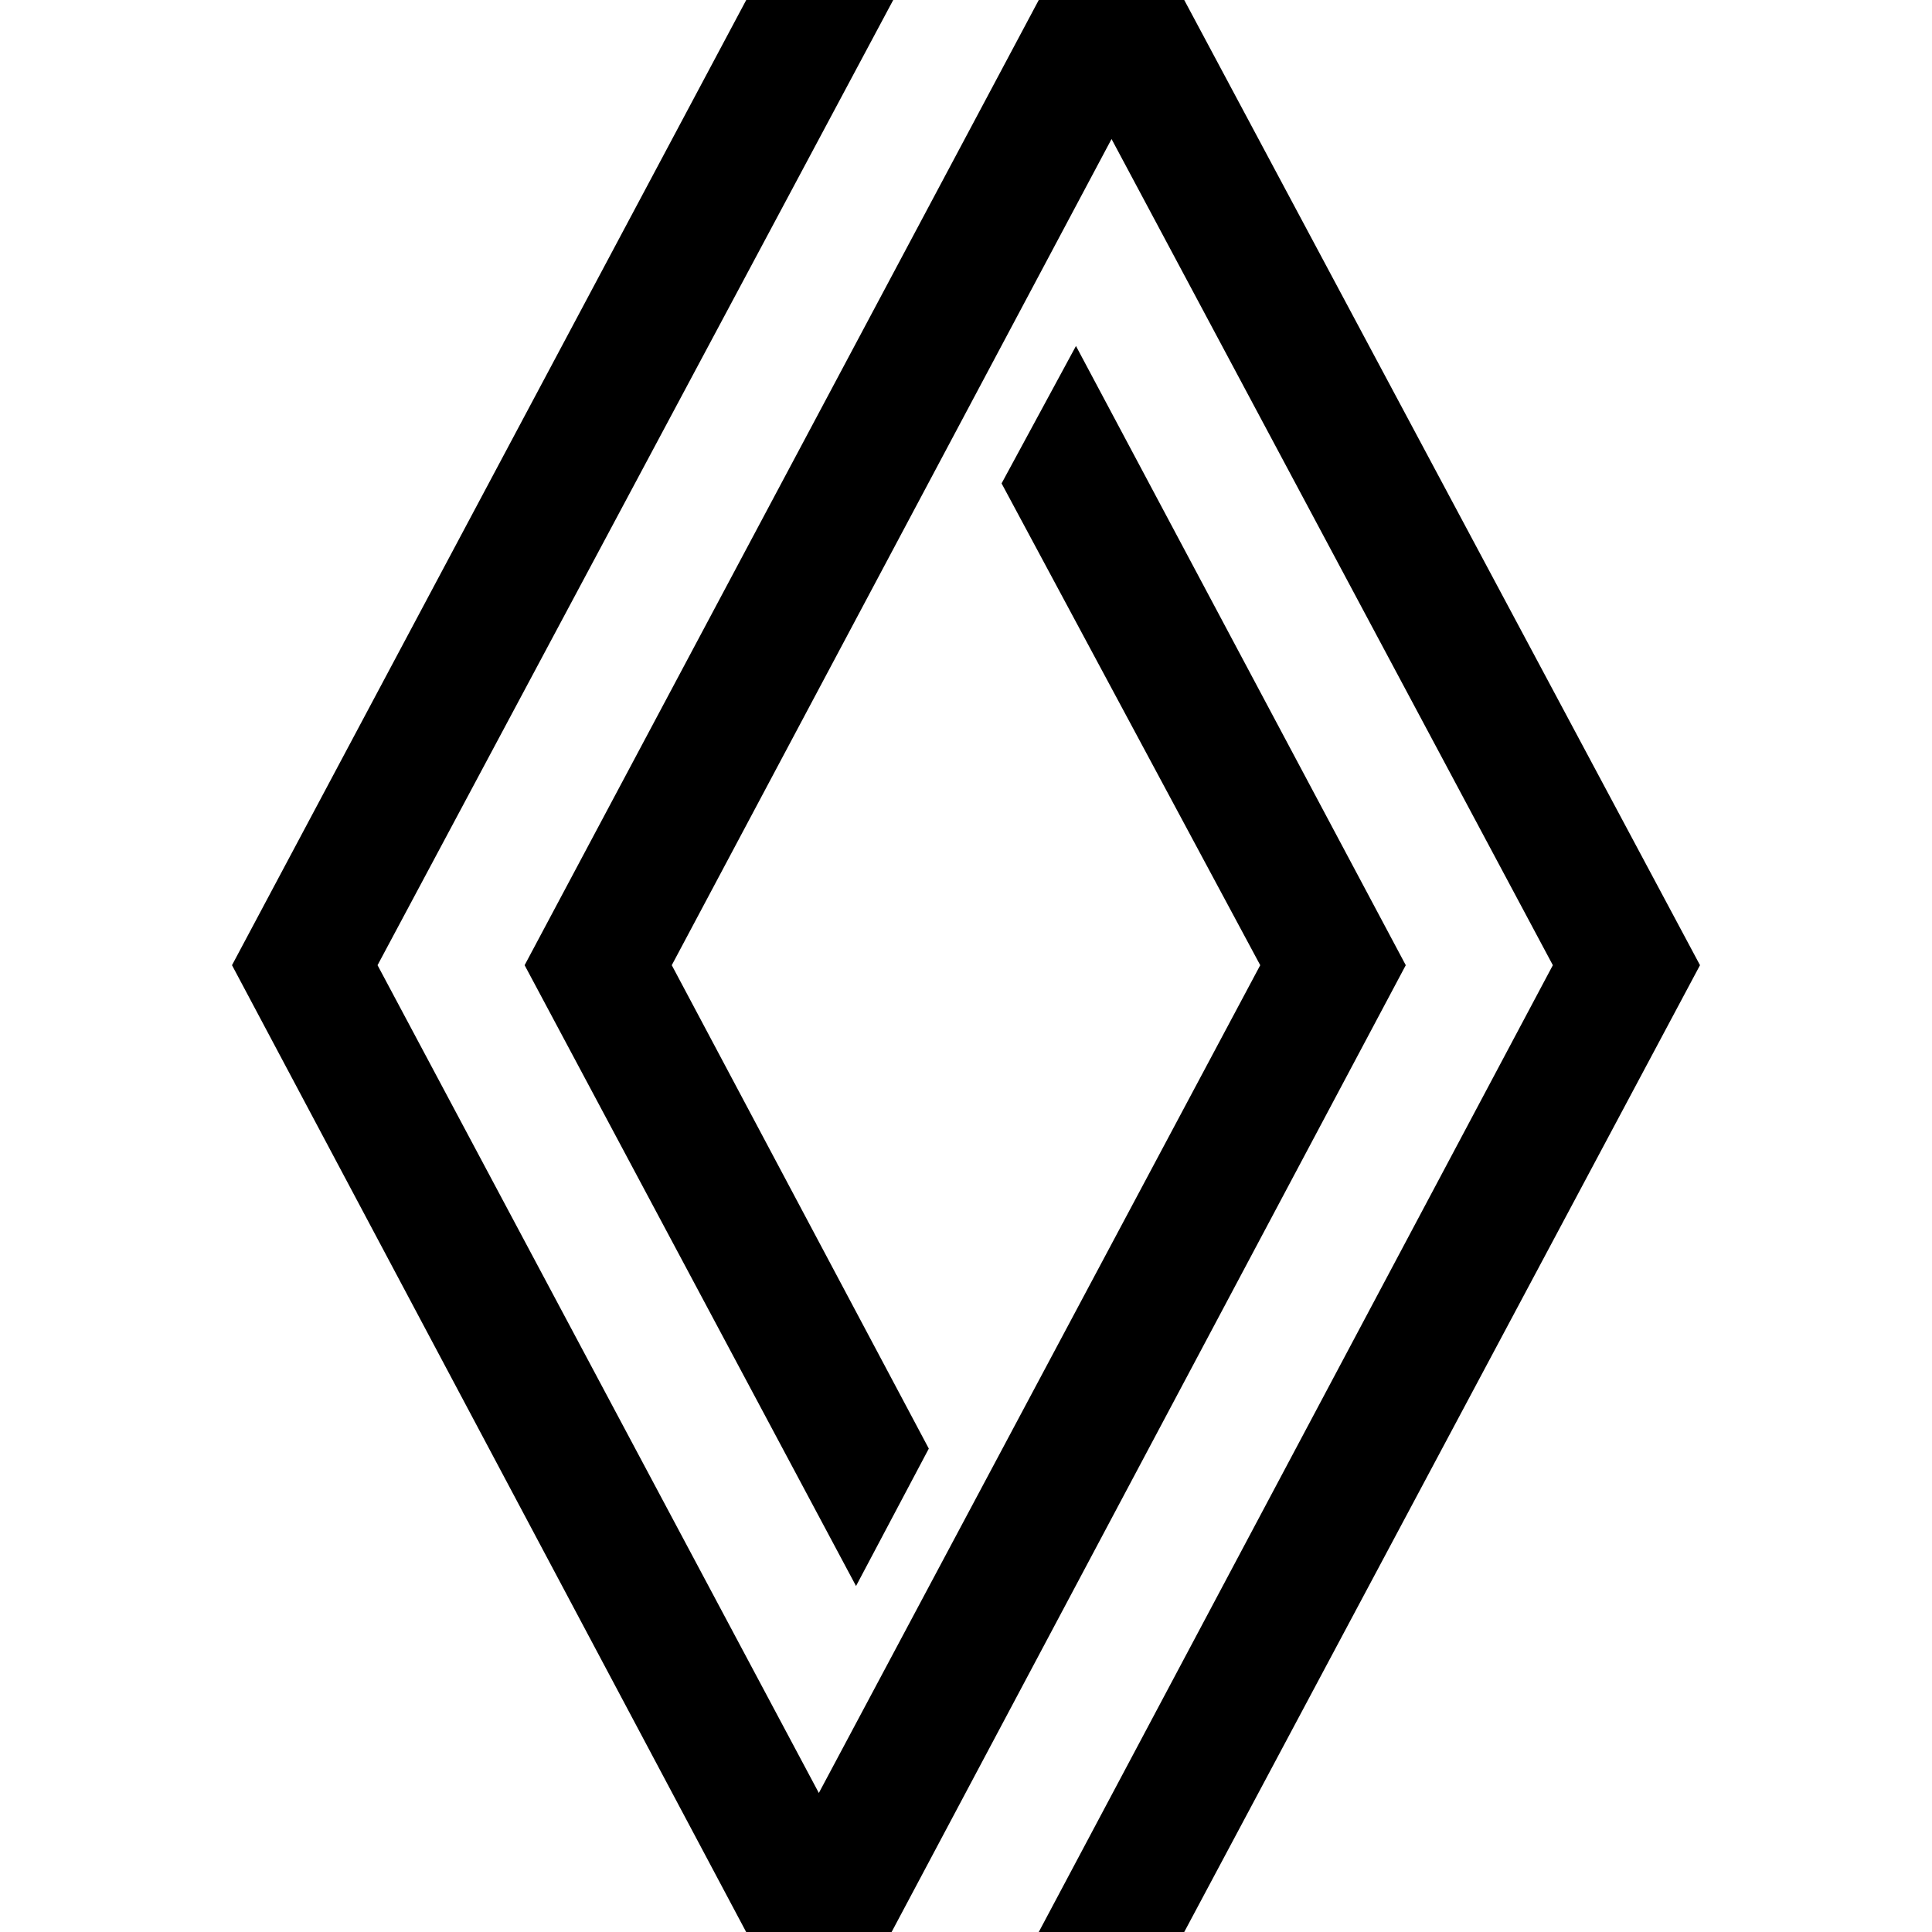
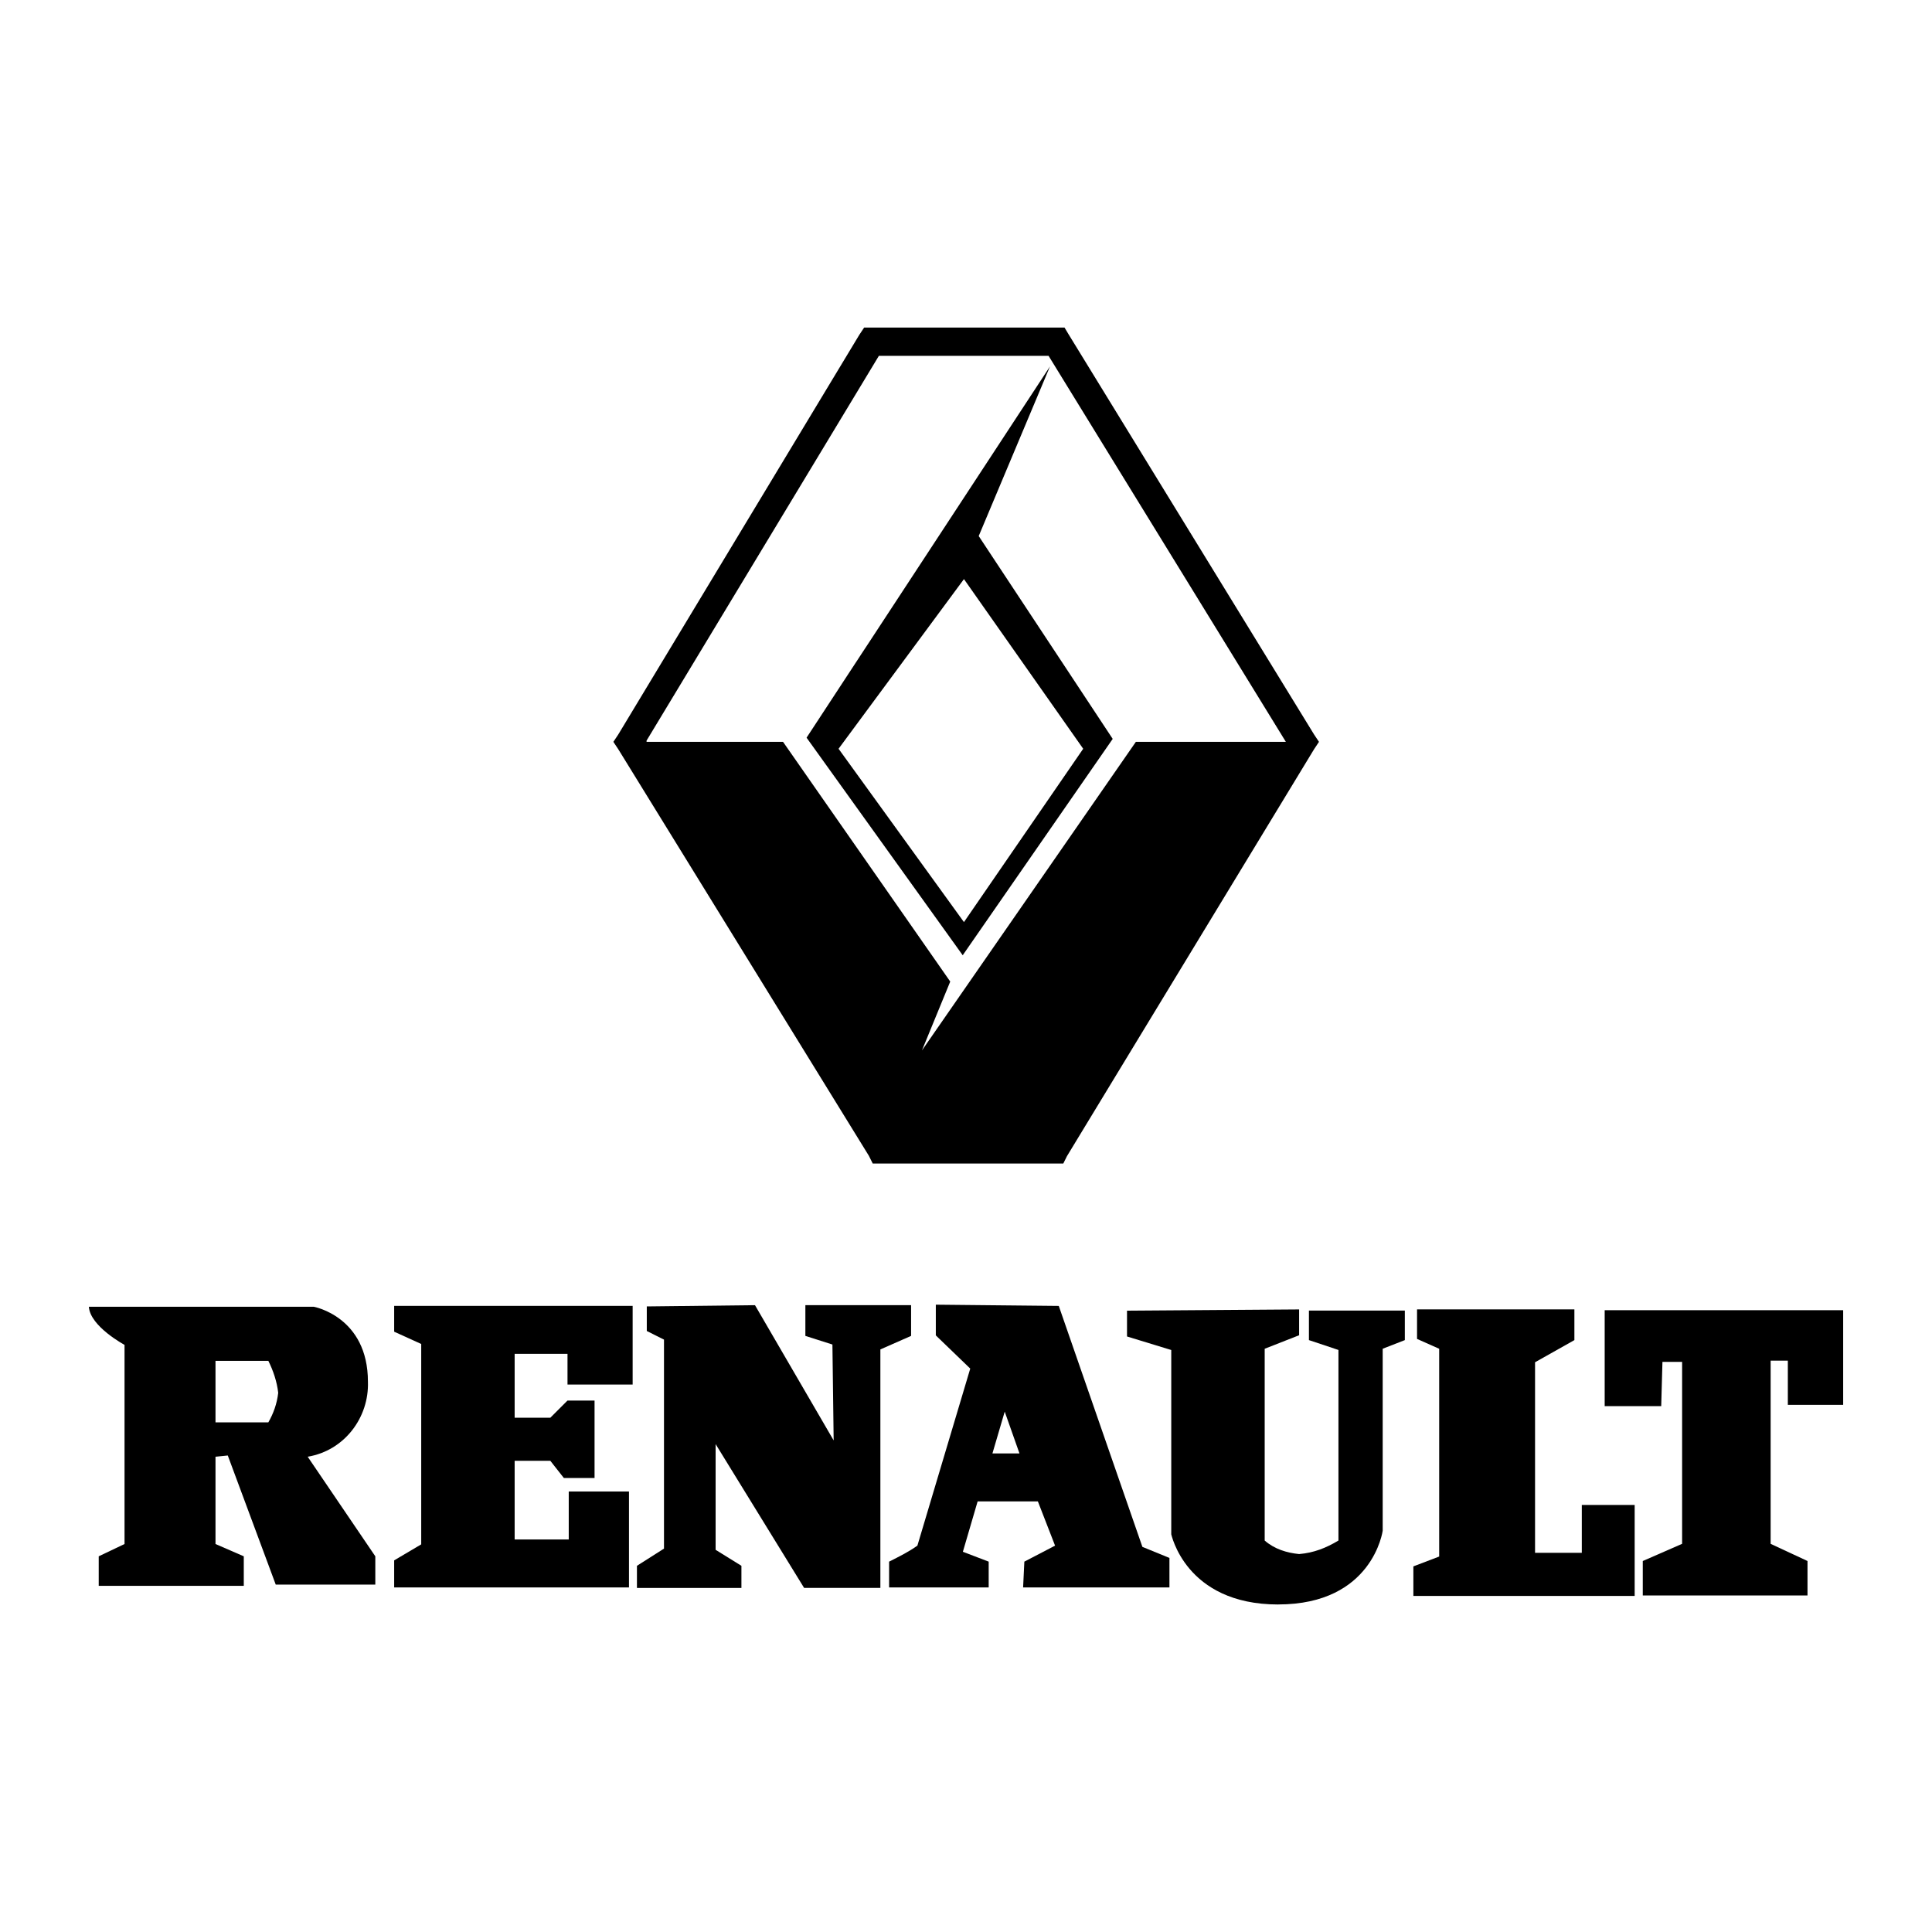
- <svg xmlns="http://www.w3.org/2000/svg" role="img" viewBox="0 0 24 24">
-   <path d="M17.463 11.99l-4.097-7.692-.924 1.707 3.213 5.985-5.483 10.283L4.69 11.99 11.096 0H9.27L2.882 11.99 9.269 24h1.807zm3.655 0L14.711 0h-1.807L6.517 11.99l4.117 7.712.904-1.707-3.193-6.005 5.463-10.263L19.29 11.99 12.904 24h1.807Z" />
+ <svg xmlns="http://www.w3.org/2000/svg" id="Layer_1" data-name="Layer 1" width="500" height="500" viewBox="0 0 500 500">
+   <rect width="500" height="500" fill="none" />
+   <g id="g34083">
+     <g id="g4694">
+       <path id="path4692" d="m249.47,149.87l30.86,43.91-30.86,44.86-32.45-44.86,32.45-43.91Zm38.5,41.36l-34.68-52.5,18.45-43.91-63,96.09,40.41,56.31,38.82-56Z" />
+     </g>
+     <g id="g4698">
+       <path id="path4696" d="m227.46,92.09h43.91l61.41,99.9h-38.82l-55.36,79.86,7.32-17.82-43.27-62.04h-35.32v-.32l60.13-99.59Zm-2.55,207.12l.95,1.91h49.32l.95-1.91,63.95-105.31,1.27-1.91-1.27-1.91-63.63-103.72-.95-1.59h-51.86l-1.27,1.91-62.36,103.4-1.27,1.91,1.27,1.91,64.91,105.31Z" />
+     </g>
+     <g id="g4702">
+       <path id="path4700" d="m69.45,368.1h-13.68v-15.91h13.68c1.27,2.55,2.23,5.41,2.55,8.27-.32,2.86-1.27,5.41-2.55,7.64m25.77-10.5c0-16.86-14-19.41-14-19.41H23c.32,5.09,9.23,9.86,9.23,9.86v51.54l-6.68,3.18v7.64h37.54v-7.64l-7.32-3.18v-22.59l3.18-.32,12.41,33.41h25.77v-7.32l-17.5-25.77c9.54-1.59,15.91-10.18,15.59-19.41" />
+     </g>
+     <g id="g4706">
+       <path id="path4704" d="m162.78,386h-15.59v12.41h-14v-20.36h9.23l3.5,4.45h7.95v-20.04h-7l-4.45,4.45h-9.23v-16.54h13.68v7.95h16.86v-20.36h-61.72v6.68l7,3.18v51.86l-7,4.14v7h60.77v-24.82Z" />
+     </g>
+     <g id="g4710">
+       <path id="path4708" d="m208.11,410.95h19.73v-61.72l7.95-3.5v-7.95h-27.36v7.95l7,2.23.32,24.82-20.36-35-28,.32v6.36l4.45,2.23v54.09l-7,4.45v5.73h27.04v-5.73l-6.68-4.14v-27.36l22.91,37.23Z" />
+     </g>
+     <g id="g4714">
+       <path id="path4712" d="m256.84,376.15l3.18-10.82,3.82,10.82h-7Zm7.95,34.68h37.86v-7.64l-7-2.86-21.64-62.36-31.82-.32v7.95l8.91,8.59-13.68,45.82c-2.23,1.59-4.77,2.86-7.32,4.14v6.68h25.77v-6.68l-6.68-2.55,3.82-13.04h15.59l4.45,11.45-7.95,4.14-.32,6.68Z" />
+     </g>
+     <g id="g4718">
+       <path id="path4716" d="m330.8,415.23c24.5,0,27.04-19.09,27.04-19.09v-47.09l5.73-2.23v-7.64h-24.82v7.64l7.64,2.55v49.32c-3.18,1.91-6.36,3.18-10.18,3.5-3.18-.32-6.36-1.27-8.91-3.5v-49.63l8.91-3.5v-6.68l-44.54.32v6.68l11.45,3.5v47.72c0-.32,3.5,18.14,27.68,18.14" />
+     </g>
+     <g id="g4722">
+       <path id="path4720" d="m409.68,401.87h-12.41v-49.32l10.18-5.73v-7.95h-40.72v7.64l5.73,2.55v53.77l-6.68,2.55v7.64h57.27v-23.54h-13.68v12.41h.32Z" />
+     </g>
+     <g id="g4726">
+       <path id="path4724" d="m415.28,363.9h14.64l.32-11.45h5.09v47.09l-10.18,4.45v8.91h42.63v-8.91l-9.54-4.45v-47.41h4.45v11.45h14.32v-24.5h-61.72v24.82Z" />
+     </g>
+   </g>
</svg>
